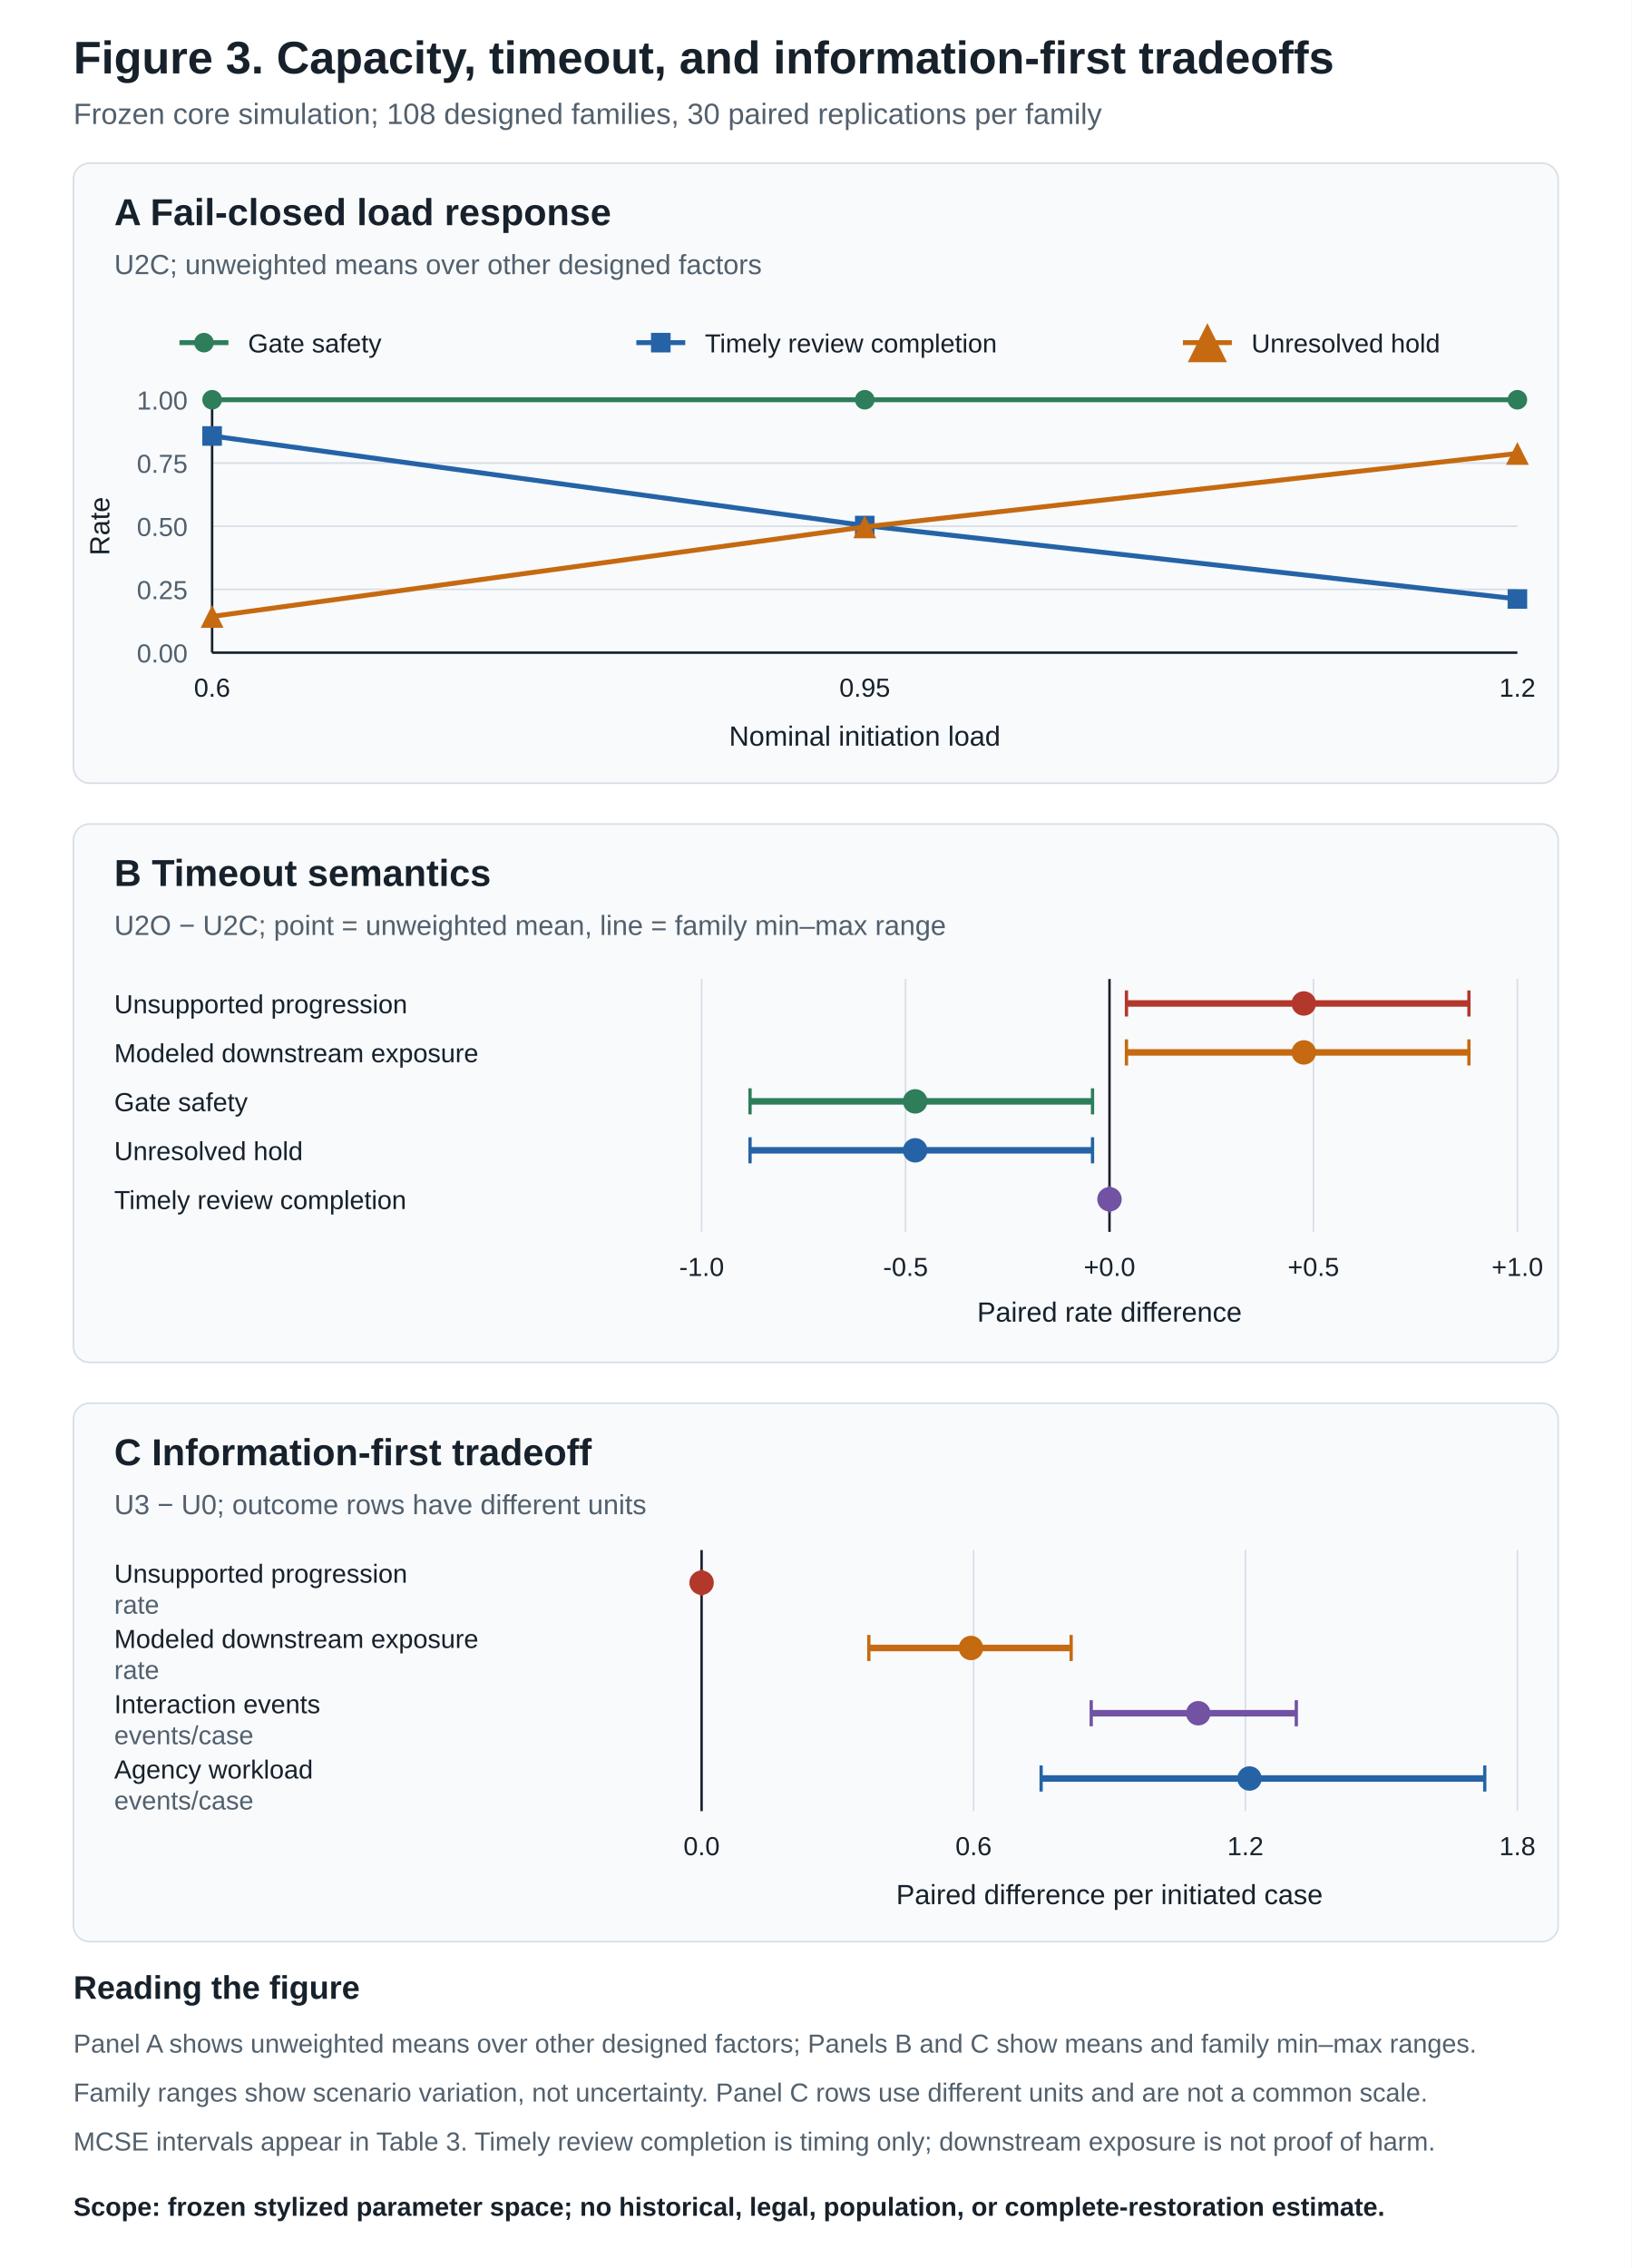
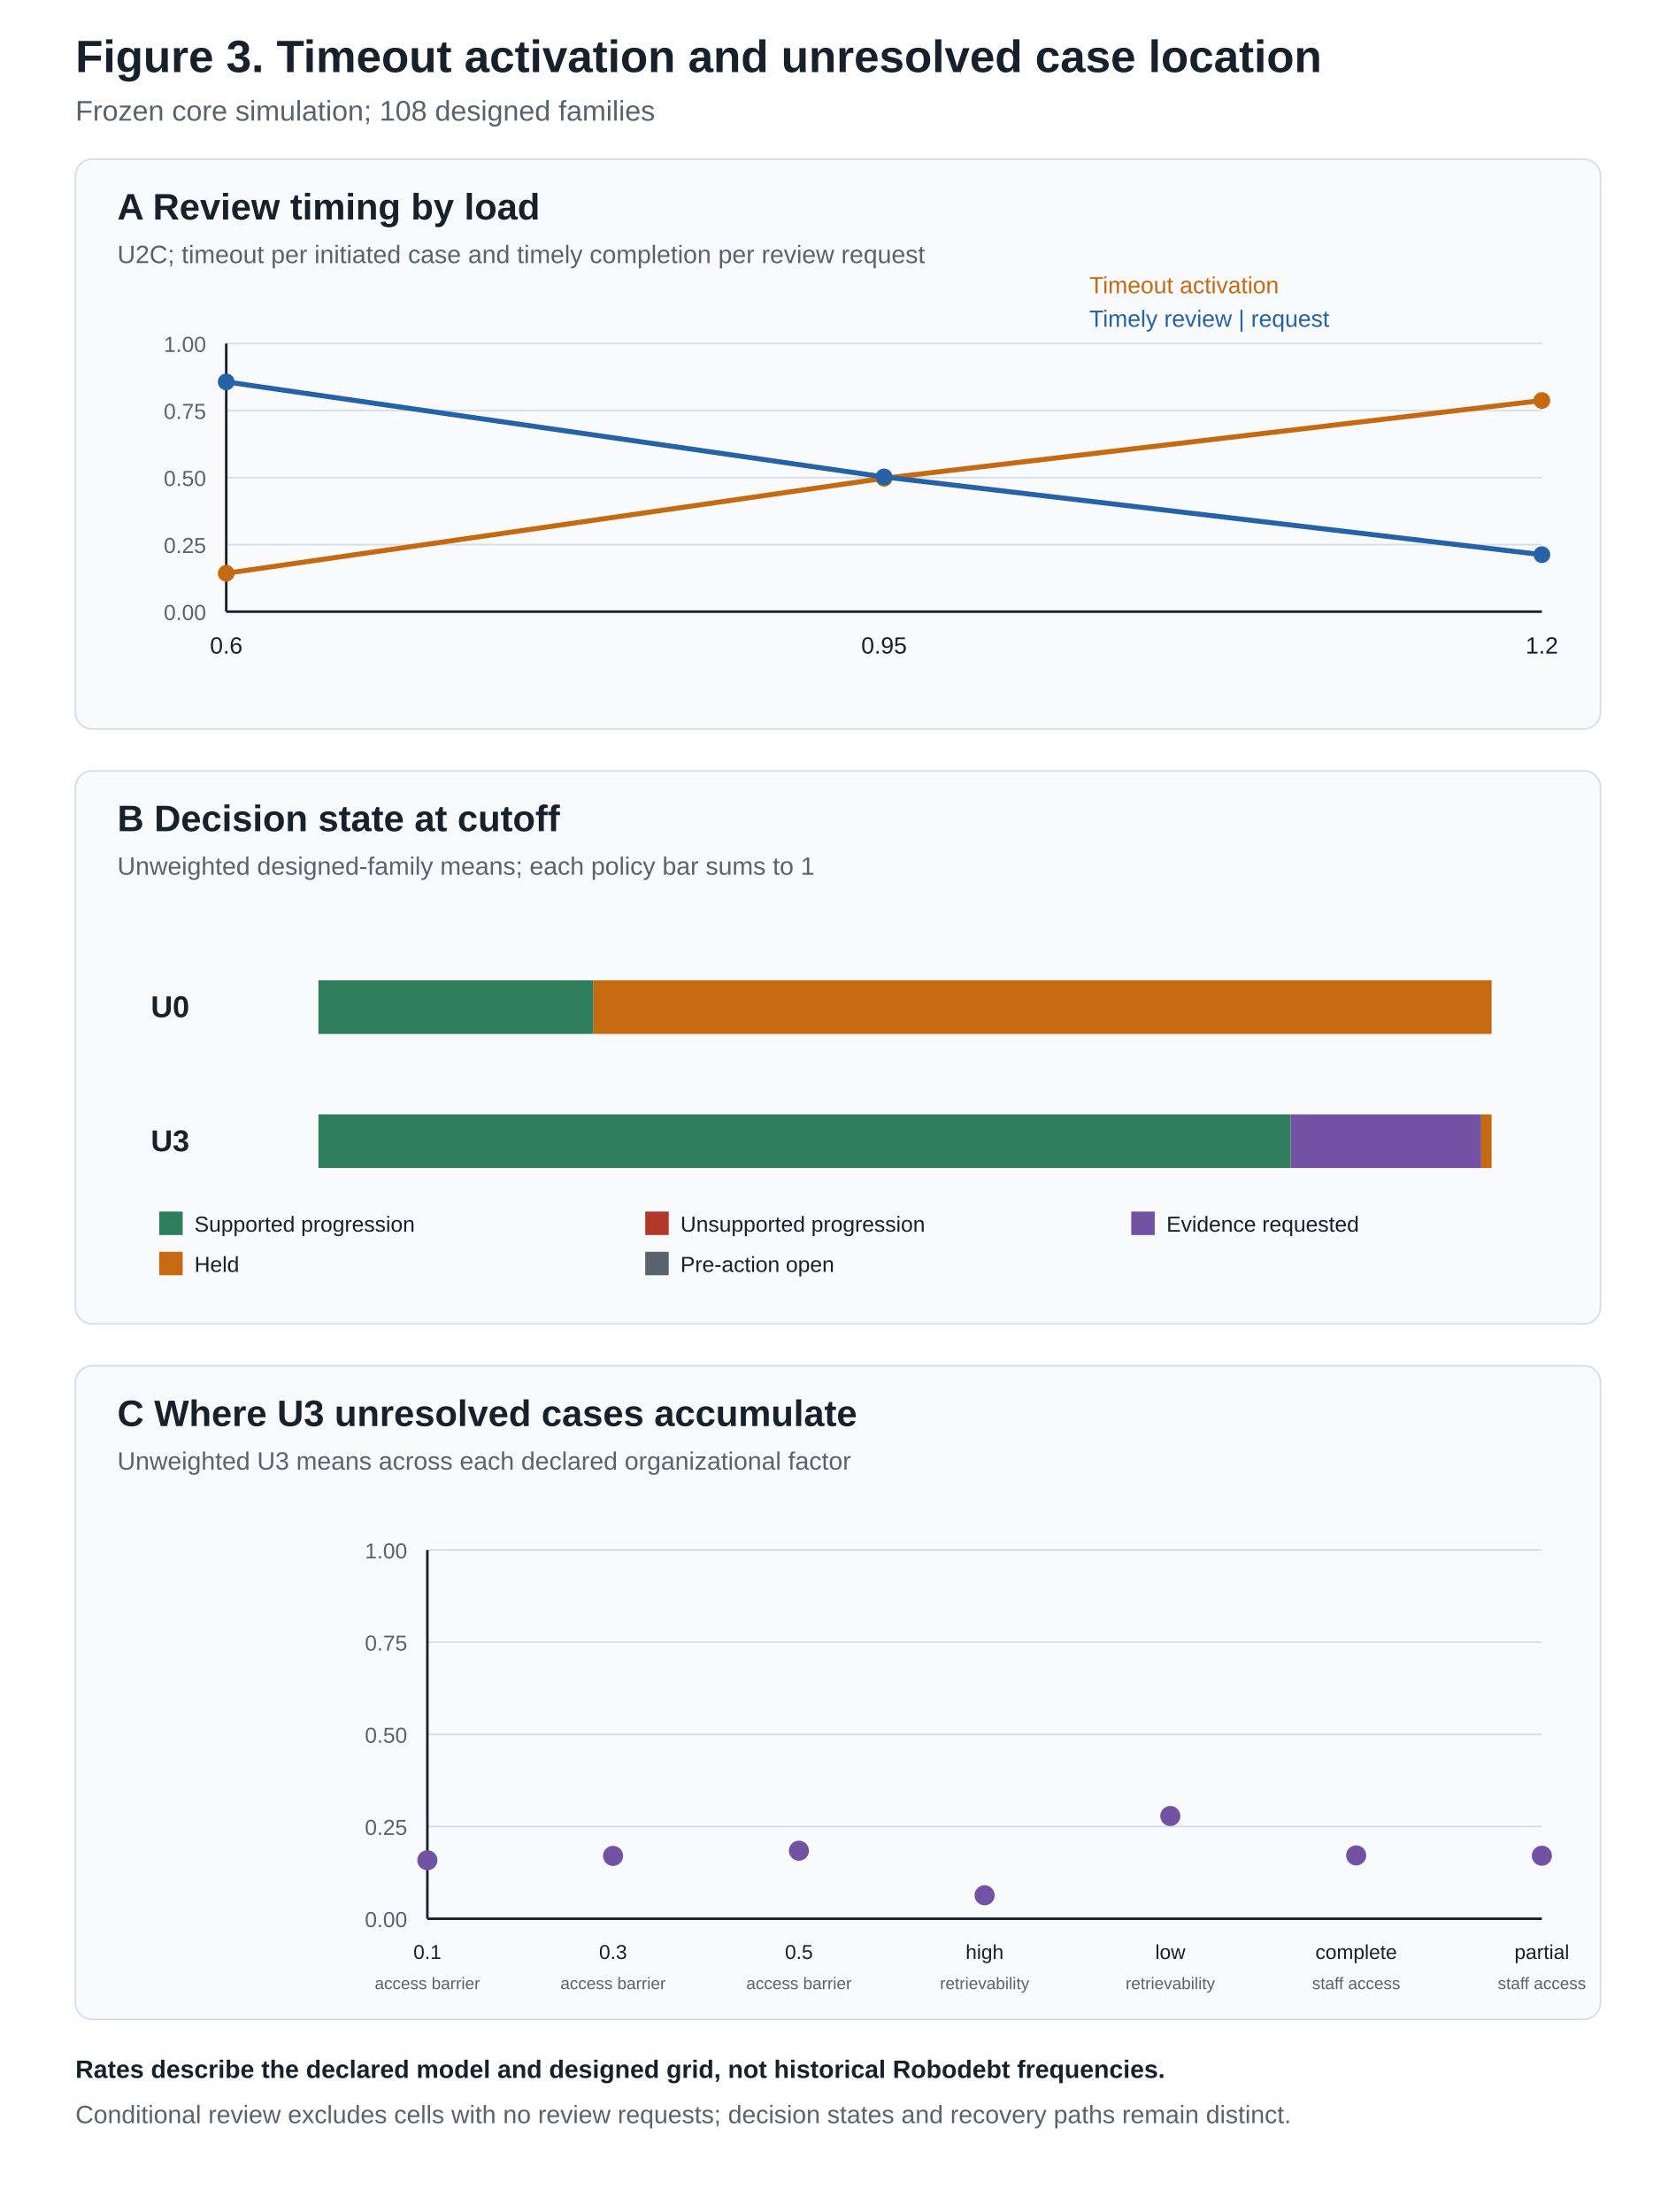
- <svg xmlns="http://www.w3.org/2000/svg" width="1000" height="1390" viewBox="0 0 1000 1390" role="img" aria-labelledby="title desc">
-   <rect x="0" y="0" width="1000" height="1390" fill="white" />
-   <text x="45.0" y="45.0" font-family="Arial, Helvetica, sans-serif" font-size="28" font-weight="700" text-anchor="start" fill="#17212B">Figure 3. Capacity, timeout, and information-first tradeoffs</text>
-   <text x="45.0" y="76.0" font-family="Arial, Helvetica, sans-serif" font-size="18" font-weight="400" text-anchor="start" fill="#52606D">Frozen core simulation; 108 designed families, 30 paired replications per family</text>
-   <rect x="45" y="100.0" width="910" height="380.0" rx="10" fill="#F8FAFC" stroke="#D8DEE6" />
-   <text x="70.0" y="138.0" font-family="Arial, Helvetica, sans-serif" font-size="23" font-weight="700" text-anchor="start" fill="#17212B">A  Fail-closed load response</text>
-   <text x="70.0" y="168.0" font-family="Arial, Helvetica, sans-serif" font-size="17" font-weight="400" text-anchor="start" fill="#52606D">U2C; unweighted means over other designed factors</text>
-   <line x1="130.0" y1="400.0" x2="930.0" y2="400.0" stroke="#D8DEE6" stroke-width="1.0" />
-   <text x="115.0" y="406.0" font-family="Arial, Helvetica, sans-serif" font-size="16" font-weight="400" text-anchor="end" fill="#52606D">0.00</text>
-   <line x1="130.0" y1="361.2" x2="930.0" y2="361.2" stroke="#D8DEE6" stroke-width="1.0" />
-   <text x="115.0" y="367.2" font-family="Arial, Helvetica, sans-serif" font-size="16" font-weight="400" text-anchor="end" fill="#52606D">0.25</text>
-   <line x1="130.0" y1="322.5" x2="930.0" y2="322.5" stroke="#D8DEE6" stroke-width="1.0" />
-   <text x="115.0" y="328.5" font-family="Arial, Helvetica, sans-serif" font-size="16" font-weight="400" text-anchor="end" fill="#52606D">0.50</text>
-   <line x1="130.0" y1="283.8" x2="930.0" y2="283.8" stroke="#D8DEE6" stroke-width="1.0" />
-   <text x="115.0" y="289.8" font-family="Arial, Helvetica, sans-serif" font-size="16" font-weight="400" text-anchor="end" fill="#52606D">0.75</text>
-   <line x1="130.0" y1="245.0" x2="930.0" y2="245.0" stroke="#D8DEE6" stroke-width="1.0" />
-   <text x="115.0" y="251.0" font-family="Arial, Helvetica, sans-serif" font-size="16" font-weight="400" text-anchor="end" fill="#52606D">1.00</text>
-   <line x1="130.0" y1="245.0" x2="130.0" y2="400.0" stroke="#17212B" stroke-width="1.5" />
-   <line x1="130.0" y1="400.0" x2="930.0" y2="400.0" stroke="#17212B" stroke-width="1.5" />
-   <text x="130.0" y="427.0" font-family="Arial, Helvetica, sans-serif" font-size="16" font-weight="400" text-anchor="middle" fill="#17212B">0.6</text>
-   <text x="530.0" y="427.0" font-family="Arial, Helvetica, sans-serif" font-size="16" font-weight="400" text-anchor="middle" fill="#17212B">0.95</text>
-   <text x="930.0" y="427.0" font-family="Arial, Helvetica, sans-serif" font-size="16" font-weight="400" text-anchor="middle" fill="#17212B">1.2</text>
-   <text x="530.0" y="457.0" font-family="Arial, Helvetica, sans-serif" font-size="17" font-weight="400" text-anchor="middle" fill="#17212B">Nominal initiation load</text>
-   <text x="67" y="322.5" font-family="Arial, Helvetica, sans-serif" font-size="17" text-anchor="middle" fill="#17212B" transform="rotate(-90 67 322.5)">Rate</text>
-   <polyline points="130.0,245.0 530.0,245.0 930.0,245.0" fill="none" stroke="#2E7D5B" stroke-width="3" />
-   <circle cx="130.0" cy="245.0" r="6.0" fill="#2E7D5B" />
-   <circle cx="530.0" cy="245.0" r="6.0" fill="#2E7D5B" />
-   <circle cx="930.0" cy="245.0" r="6.0" fill="#2E7D5B" />
-   <line x1="110.0" y1="210.0" x2="140.0" y2="210.0" stroke="#2E7D5B" stroke-width="3.0" />
-   <circle cx="125.0" cy="210.0" r="6.0" fill="#2E7D5B" />
-   <text x="152.0" y="216.0" font-family="Arial, Helvetica, sans-serif" font-size="16" font-weight="400" text-anchor="start" fill="#17212B">Gate safety</text>
-   <polyline points="130.0,267.2 530.0,322.1 930.0,367.1" fill="none" stroke="#2563A6" stroke-width="3" />
-   <rect x="124.0" y="261.2" width="12.0" height="12.0" fill="#2563A6" />
-   <rect x="524.0" y="316.1" width="12.0" height="12.0" fill="#2563A6" />
-   <rect x="924.0" y="361.1" width="12.0" height="12.0" fill="#2563A6" />
-   <line x1="390.0" y1="210.0" x2="420.0" y2="210.0" stroke="#2563A6" stroke-width="3.0" />
-   <rect x="399.0" y="204.0" width="12.0" height="12.0" fill="#2563A6" />
-   <text x="432.0" y="216.0" font-family="Arial, Helvetica, sans-serif" font-size="16" font-weight="400" text-anchor="start" fill="#17212B">Timely review completion</text>
-   <polyline points="130.0,377.8 530.0,322.9 930.0,277.9" fill="none" stroke="#C56A11" stroke-width="3" />
-   <polygon points="130.0,370.8 123.0,384.8 137.0,384.8" fill="#C56A11" />
-   <polygon points="530.0,315.9 523.0,329.9 537.0,329.9" fill="#C56A11" />
-   <polygon points="930.0,270.9 923.0,284.9 937.0,284.9" fill="#C56A11" />
-   <line x1="725.0" y1="210.0" x2="755.0" y2="210.0" stroke="#C56A11" stroke-width="3.0" />
-   <polygon points="740.0,198.0 728.0,222.0 752.0,222.0" fill="#C56A11" />
-   <text x="767.0" y="216.0" font-family="Arial, Helvetica, sans-serif" font-size="16" font-weight="400" text-anchor="start" fill="#17212B">Unresolved hold</text>
-   <rect x="45" y="505.0" width="910" height="330.0" rx="10" fill="#F8FAFC" stroke="#D8DEE6" />
-   <text x="70.0" y="543.0" font-family="Arial, Helvetica, sans-serif" font-size="23" font-weight="700" text-anchor="start" fill="#17212B">B  Timeout semantics</text>
-   <text x="70.0" y="573.0" font-family="Arial, Helvetica, sans-serif" font-size="17" font-weight="400" text-anchor="start" fill="#52606D">U2O − U2C; point = unweighted mean, line = family min–max range</text>
-   <line x1="430.0" y1="600.0" x2="430.0" y2="755.0" stroke="#D8DEE6" stroke-width="1.0" />
-   <text x="430.0" y="782.0" font-family="Arial, Helvetica, sans-serif" font-size="16" font-weight="400" text-anchor="middle" fill="#17212B">-1.0</text>
-   <line x1="555.0" y1="600.0" x2="555.0" y2="755.0" stroke="#D8DEE6" stroke-width="1.0" />
-   <text x="555.0" y="782.0" font-family="Arial, Helvetica, sans-serif" font-size="16" font-weight="400" text-anchor="middle" fill="#17212B">-0.5</text>
-   <line x1="680.0" y1="600.0" x2="680.0" y2="755.0" stroke="#17212B" stroke-width="1.5" />
-   <text x="680.0" y="782.0" font-family="Arial, Helvetica, sans-serif" font-size="16" font-weight="400" text-anchor="middle" fill="#17212B">+0.0</text>
-   <line x1="805.0" y1="600.0" x2="805.0" y2="755.0" stroke="#D8DEE6" stroke-width="1.0" />
-   <text x="805.0" y="782.0" font-family="Arial, Helvetica, sans-serif" font-size="16" font-weight="400" text-anchor="middle" fill="#17212B">+0.5</text>
-   <line x1="930.0" y1="600.0" x2="930.0" y2="755.0" stroke="#D8DEE6" stroke-width="1.0" />
-   <text x="930.0" y="782.0" font-family="Arial, Helvetica, sans-serif" font-size="16" font-weight="400" text-anchor="middle" fill="#17212B">+1.0</text>
-   <text x="680.0" y="810.0" font-family="Arial, Helvetica, sans-serif" font-size="17" font-weight="400" text-anchor="middle" fill="#17212B">Paired rate difference</text>
-   <text x="70.0" y="621.0" font-family="Arial, Helvetica, sans-serif" font-size="16" font-weight="400" text-anchor="start" fill="#17212B">Unsupported progression</text>
-   <line x1="690.4" y1="615.0" x2="900.3" y2="615.0" stroke="#B3382C" stroke-width="4.0" />
-   <line x1="690.4" y1="607.0" x2="690.4" y2="623.0" stroke="#B3382C" stroke-width="2.0" />
-   <line x1="900.3" y1="607.0" x2="900.3" y2="623.0" stroke="#B3382C" stroke-width="2.0" />
-   <circle cx="799.1" cy="615.0" r="7.5" fill="#B3382C" />
-   <text x="70.0" y="651.0" font-family="Arial, Helvetica, sans-serif" font-size="16" font-weight="400" text-anchor="start" fill="#17212B">Modeled downstream exposure</text>
-   <line x1="690.4" y1="645.0" x2="900.3" y2="645.0" stroke="#C56A11" stroke-width="4.0" />
-   <line x1="690.4" y1="637.0" x2="690.4" y2="653.0" stroke="#C56A11" stroke-width="2.0" />
-   <line x1="900.3" y1="637.0" x2="900.3" y2="653.0" stroke="#C56A11" stroke-width="2.0" />
-   <circle cx="799.1" cy="645.0" r="7.5" fill="#C56A11" />
-   <text x="70.0" y="681.0" font-family="Arial, Helvetica, sans-serif" font-size="16" font-weight="400" text-anchor="start" fill="#17212B">Gate safety</text>
-   <line x1="459.7" y1="675.0" x2="669.6" y2="675.0" stroke="#2E7D5B" stroke-width="4.0" />
-   <line x1="459.7" y1="667.0" x2="459.7" y2="683.0" stroke="#2E7D5B" stroke-width="2.0" />
-   <line x1="669.6" y1="667.0" x2="669.6" y2="683.0" stroke="#2E7D5B" stroke-width="2.0" />
-   <circle cx="560.9" cy="675.0" r="7.5" fill="#2E7D5B" />
-   <text x="70.0" y="711.0" font-family="Arial, Helvetica, sans-serif" font-size="16" font-weight="400" text-anchor="start" fill="#17212B">Unresolved hold</text>
-   <line x1="459.7" y1="705.0" x2="669.6" y2="705.0" stroke="#2563A6" stroke-width="4.0" />
-   <line x1="459.7" y1="697.0" x2="459.7" y2="713.0" stroke="#2563A6" stroke-width="2.0" />
-   <line x1="669.6" y1="697.0" x2="669.6" y2="713.0" stroke="#2563A6" stroke-width="2.0" />
-   <circle cx="560.9" cy="705.0" r="7.5" fill="#2563A6" />
-   <text x="70.0" y="741.0" font-family="Arial, Helvetica, sans-serif" font-size="16" font-weight="400" text-anchor="start" fill="#17212B">Timely review completion</text>
-   <line x1="680.0" y1="735.0" x2="680.0" y2="735.0" stroke="#7252A3" stroke-width="4.0" />
-   <line x1="680.0" y1="727.0" x2="680.0" y2="743.0" stroke="#7252A3" stroke-width="2.0" />
-   <line x1="680.0" y1="727.0" x2="680.0" y2="743.0" stroke="#7252A3" stroke-width="2.0" />
-   <circle cx="680.0" cy="735.0" r="7.5" fill="#7252A3" />
-   <rect x="45" y="860.0" width="910" height="330.0" rx="10" fill="#F8FAFC" stroke="#D8DEE6" />
-   <text x="70.0" y="898.0" font-family="Arial, Helvetica, sans-serif" font-size="23" font-weight="700" text-anchor="start" fill="#17212B">C  Information-first tradeoff</text>
-   <text x="70.0" y="928.0" font-family="Arial, Helvetica, sans-serif" font-size="17" font-weight="400" text-anchor="start" fill="#52606D">U3 − U0; outcome rows have different units</text>
-   <line x1="430.0" y1="950.0" x2="430.0" y2="1110.0" stroke="#17212B" stroke-width="1.5" />
-   <text x="430.0" y="1137.0" font-family="Arial, Helvetica, sans-serif" font-size="16" font-weight="400" text-anchor="middle" fill="#17212B">0.0</text>
-   <line x1="596.7" y1="950.0" x2="596.7" y2="1110.0" stroke="#D8DEE6" stroke-width="1.0" />
-   <text x="596.7" y="1137.0" font-family="Arial, Helvetica, sans-serif" font-size="16" font-weight="400" text-anchor="middle" fill="#17212B">0.6</text>
-   <line x1="763.3" y1="950.0" x2="763.3" y2="1110.0" stroke="#D8DEE6" stroke-width="1.0" />
-   <text x="763.3" y="1137.0" font-family="Arial, Helvetica, sans-serif" font-size="16" font-weight="400" text-anchor="middle" fill="#17212B">1.2</text>
-   <line x1="930.0" y1="950.0" x2="930.0" y2="1110.0" stroke="#D8DEE6" stroke-width="1.0" />
-   <text x="930.0" y="1137.0" font-family="Arial, Helvetica, sans-serif" font-size="16" font-weight="400" text-anchor="middle" fill="#17212B">1.8</text>
-   <text x="680.0" y="1167.0" font-family="Arial, Helvetica, sans-serif" font-size="17" font-weight="400" text-anchor="middle" fill="#17212B">Paired difference per initiated case</text>
-   <text x="70.0" y="970.0" font-family="Arial, Helvetica, sans-serif" font-size="16" font-weight="400" text-anchor="start" fill="#17212B">Unsupported progression</text>
-   <text x="70.0" y="989.0" font-family="Arial, Helvetica, sans-serif" font-size="16" font-weight="400" text-anchor="start" fill="#52606D">rate</text>
-   <line x1="430.0" y1="970.0" x2="430.0" y2="970.0" stroke="#B3382C" stroke-width="4.0" />
-   <line x1="430.0" y1="962.0" x2="430.0" y2="978.0" stroke="#B3382C" stroke-width="2.0" />
-   <line x1="430.0" y1="962.0" x2="430.0" y2="978.0" stroke="#B3382C" stroke-width="2.0" />
-   <circle cx="430.0" cy="970.0" r="7.5" fill="#B3382C" />
-   <text x="70.0" y="1010.0" font-family="Arial, Helvetica, sans-serif" font-size="16" font-weight="400" text-anchor="start" fill="#17212B">Modeled downstream exposure</text>
-   <text x="70.0" y="1029.0" font-family="Arial, Helvetica, sans-serif" font-size="16" font-weight="400" text-anchor="start" fill="#52606D">rate</text>
-   <line x1="532.5" y1="1010.0" x2="656.5" y2="1010.0" stroke="#C56A11" stroke-width="4.0" />
-   <line x1="532.5" y1="1002.0" x2="532.5" y2="1018.0" stroke="#C56A11" stroke-width="2.0" />
-   <line x1="656.5" y1="1002.0" x2="656.5" y2="1018.0" stroke="#C56A11" stroke-width="2.0" />
-   <circle cx="595.1" cy="1010.0" r="7.5" fill="#C56A11" />
-   <text x="70.0" y="1050.0" font-family="Arial, Helvetica, sans-serif" font-size="16" font-weight="400" text-anchor="start" fill="#17212B">Interaction events</text>
-   <text x="70.0" y="1069.0" font-family="Arial, Helvetica, sans-serif" font-size="16" font-weight="400" text-anchor="start" fill="#52606D">events/case</text>
-   <line x1="668.8" y1="1050.0" x2="794.5" y2="1050.0" stroke="#7252A3" stroke-width="4.0" />
-   <line x1="668.8" y1="1042.0" x2="668.8" y2="1058.0" stroke="#7252A3" stroke-width="2.0" />
-   <line x1="794.5" y1="1042.0" x2="794.5" y2="1058.0" stroke="#7252A3" stroke-width="2.0" />
-   <circle cx="734.4" cy="1050.0" r="7.5" fill="#7252A3" />
-   <text x="70.0" y="1090.0" font-family="Arial, Helvetica, sans-serif" font-size="16" font-weight="400" text-anchor="start" fill="#17212B">Agency workload</text>
-   <text x="70.0" y="1109.0" font-family="Arial, Helvetica, sans-serif" font-size="16" font-weight="400" text-anchor="start" fill="#52606D">events/case</text>
-   <line x1="638.1" y1="1090.0" x2="910.0" y2="1090.0" stroke="#2563A6" stroke-width="4.0" />
-   <line x1="638.1" y1="1082.0" x2="638.1" y2="1098.0" stroke="#2563A6" stroke-width="2.0" />
-   <line x1="910.0" y1="1082.0" x2="910.0" y2="1098.0" stroke="#2563A6" stroke-width="2.0" />
-   <circle cx="765.8" cy="1090.0" r="7.5" fill="#2563A6" />
-   <text x="45.0" y="1225.0" font-family="Arial, Helvetica, sans-serif" font-size="20" font-weight="700" text-anchor="start" fill="#17212B">Reading the figure</text>
-   <text x="45.0" y="1258.0" font-family="Arial, Helvetica, sans-serif" font-size="16" font-weight="400" text-anchor="start" fill="#52606D">Panel A shows unweighted means over other designed factors; Panels B and C show means and family min–max ranges.</text>
-   <text x="45.0" y="1288.0" font-family="Arial, Helvetica, sans-serif" font-size="16" font-weight="400" text-anchor="start" fill="#52606D">Family ranges show scenario variation, not uncertainty. Panel C rows use different units and are not a common scale.</text>
-   <text x="45.0" y="1318.0" font-family="Arial, Helvetica, sans-serif" font-size="16" font-weight="400" text-anchor="start" fill="#52606D">MCSE intervals appear in Table 3. Timely review completion is timing only; downstream exposure is not proof of harm.</text>
-   <text x="45.0" y="1358.0" font-family="Arial, Helvetica, sans-serif" font-size="16" font-weight="700" text-anchor="start" fill="#17212B">Scope: frozen stylized parameter space; no historical, legal, population, or complete-restoration estimate.</text>
+ <svg xmlns="http://www.w3.org/2000/svg" width="1000" height="1320" viewBox="0 0 1000 1320" role="img">
+   <rect width="1000" height="1320" fill="white" />
+   <text x="45.0" y="43.0" font-family="Arial, Helvetica, sans-serif" font-size="27" font-weight="700" text-anchor="start" fill="#17212B">Figure 3. Timeout activation and unresolved case location</text>
+   <text x="45.0" y="72.0" font-family="Arial, Helvetica, sans-serif" font-size="17" font-weight="400" text-anchor="start" fill="#59636E">Frozen core simulation; 108 designed families</text>
+   <rect x="45" y="95.0" width="910" height="340.0" rx="10" fill="#F8FAFC" stroke="#D8DEE6" />
+   <text x="70.0" y="131.0" font-family="Arial, Helvetica, sans-serif" font-size="22" font-weight="700" text-anchor="start" fill="#17212B">A  Review timing by load</text>
+   <text x="70.0" y="157.0" font-family="Arial, Helvetica, sans-serif" font-size="15" font-weight="400" text-anchor="start" fill="#59636E">U2C; timeout per initiated case and timely completion per review request</text>
+   <line x1="135.0" y1="365.0" x2="920.0" y2="365.0" stroke="#D8DEE6" stroke-width="1.0" />
+   <text x="123.0" y="370.0" font-family="Arial, Helvetica, sans-serif" font-size="13" font-weight="400" text-anchor="end" fill="#59636E">0.00</text>
+   <line x1="135.0" y1="325.0" x2="920.0" y2="325.0" stroke="#D8DEE6" stroke-width="1.0" />
+   <text x="123.0" y="330.0" font-family="Arial, Helvetica, sans-serif" font-size="13" font-weight="400" text-anchor="end" fill="#59636E">0.25</text>
+   <line x1="135.0" y1="285.0" x2="920.0" y2="285.0" stroke="#D8DEE6" stroke-width="1.0" />
+   <text x="123.0" y="290.0" font-family="Arial, Helvetica, sans-serif" font-size="13" font-weight="400" text-anchor="end" fill="#59636E">0.50</text>
+   <line x1="135.0" y1="245.0" x2="920.0" y2="245.0" stroke="#D8DEE6" stroke-width="1.0" />
+   <text x="123.0" y="250.0" font-family="Arial, Helvetica, sans-serif" font-size="13" font-weight="400" text-anchor="end" fill="#59636E">0.75</text>
+   <line x1="135.0" y1="205.0" x2="920.0" y2="205.0" stroke="#D8DEE6" stroke-width="1.0" />
+   <text x="123.0" y="210.0" font-family="Arial, Helvetica, sans-serif" font-size="13" font-weight="400" text-anchor="end" fill="#59636E">1.00</text>
+   <line x1="135.0" y1="205.0" x2="135.0" y2="365.0" stroke="#17212B" stroke-width="1.5" />
+   <line x1="135.0" y1="365.0" x2="920.0" y2="365.0" stroke="#17212B" stroke-width="1.5" />
+   <text x="135.0" y="390.0" font-family="Arial, Helvetica, sans-serif" font-size="14" font-weight="400" text-anchor="middle" fill="#17212B">0.6</text>
+   <text x="527.5" y="390.0" font-family="Arial, Helvetica, sans-serif" font-size="14" font-weight="400" text-anchor="middle" fill="#17212B">0.95</text>
+   <text x="920.0" y="390.0" font-family="Arial, Helvetica, sans-serif" font-size="14" font-weight="400" text-anchor="middle" fill="#17212B">1.2</text>
+   <polyline points="135.0,342.1 527.5,285.4 920.0,239.0" fill="none" stroke="#C56A11" stroke-width="3" />
+   <circle cx="135.0" cy="342.1" r="5" fill="#C56A11" />
+   <circle cx="527.5" cy="285.4" r="5" fill="#C56A11" />
+   <circle cx="920.0" cy="239.0" r="5" fill="#C56A11" />
+   <text x="650.0" y="175.0" font-family="Arial, Helvetica, sans-serif" font-size="14" font-weight="400" text-anchor="start" fill="#C56A11">Timeout activation</text>
+   <polyline points="135.0,227.9 527.5,284.6 920.0,331.0" fill="none" stroke="#2563A6" stroke-width="3" />
+   <circle cx="135.0" cy="227.9" r="5" fill="#2563A6" />
+   <circle cx="527.5" cy="284.6" r="5" fill="#2563A6" />
+   <circle cx="920.0" cy="331.0" r="5" fill="#2563A6" />
+   <text x="650.0" y="195.0" font-family="Arial, Helvetica, sans-serif" font-size="14" font-weight="400" text-anchor="start" fill="#2563A6">Timely review | request</text>
+   <rect x="45" y="460.0" width="910" height="330.0" rx="10" fill="#F8FAFC" stroke="#D8DEE6" />
+   <text x="70.0" y="496.0" font-family="Arial, Helvetica, sans-serif" font-size="22" font-weight="700" text-anchor="start" fill="#17212B">B  Decision state at cutoff</text>
+   <text x="70.0" y="522.0" font-family="Arial, Helvetica, sans-serif" font-size="15" font-weight="400" text-anchor="start" fill="#59636E">Unweighted designed-family means; each policy bar sums to 1</text>
+   <text x="90.0" y="607.0" font-family="Arial, Helvetica, sans-serif" font-size="18" font-weight="700" text-anchor="start" fill="#17212B">U0</text>
+   <rect x="190.0" y="585.0" width="164.1" height="32" fill="#2E7D5B" />
+   <rect x="354.1" y="585.0" width="0.0" height="32" fill="#B3382C" />
+   <rect x="354.1" y="585.0" width="0.0" height="32" fill="#7252A3" />
+   <rect x="354.1" y="585.0" width="535.9" height="32" fill="#C56A11" />
+   <rect x="890.0" y="585.0" width="0.0" height="32" fill="#59636E" />
+   <text x="90.0" y="687.0" font-family="Arial, Helvetica, sans-serif" font-size="18" font-weight="700" text-anchor="start" fill="#17212B">U3</text>
+   <rect x="190.0" y="665.0" width="580.1" height="32" fill="#2E7D5B" />
+   <rect x="770.1" y="665.0" width="0.0" height="32" fill="#B3382C" />
+   <rect x="770.1" y="665.0" width="113.7" height="32" fill="#7252A3" />
+   <rect x="883.8" y="665.0" width="6.2" height="32" fill="#C56A11" />
+   <rect x="890.0" y="665.0" width="0.0" height="32" fill="#59636E" />
+   <rect x="95.0" y="723.0" width="14" height="14" fill="#2E7D5B" />
+   <text x="116.0" y="735.0" font-family="Arial, Helvetica, sans-serif" font-size="13" font-weight="400" text-anchor="start" fill="#17212B">Supported progression</text>
+   <rect x="385.0" y="723.0" width="14" height="14" fill="#B3382C" />
+   <text x="406.0" y="735.0" font-family="Arial, Helvetica, sans-serif" font-size="13" font-weight="400" text-anchor="start" fill="#17212B">Unsupported progression</text>
+   <rect x="675.0" y="723.0" width="14" height="14" fill="#7252A3" />
+   <text x="696.0" y="735.0" font-family="Arial, Helvetica, sans-serif" font-size="13" font-weight="400" text-anchor="start" fill="#17212B">Evidence requested</text>
+   <rect x="95.0" y="747.0" width="14" height="14" fill="#C56A11" />
+   <text x="116.0" y="759.0" font-family="Arial, Helvetica, sans-serif" font-size="13" font-weight="400" text-anchor="start" fill="#17212B">Held</text>
+   <rect x="385.0" y="747.0" width="14" height="14" fill="#59636E" />
+   <text x="406.0" y="759.0" font-family="Arial, Helvetica, sans-serif" font-size="13" font-weight="400" text-anchor="start" fill="#17212B">Pre-action open</text>
+   <rect x="45" y="815.0" width="910" height="390.0" rx="10" fill="#F8FAFC" stroke="#D8DEE6" />
+   <text x="70.0" y="851.0" font-family="Arial, Helvetica, sans-serif" font-size="22" font-weight="700" text-anchor="start" fill="#17212B">C  Where U3 unresolved cases accumulate</text>
+   <text x="70.0" y="877.0" font-family="Arial, Helvetica, sans-serif" font-size="15" font-weight="400" text-anchor="start" fill="#59636E">Unweighted U3 means across each declared organizational factor</text>
+   <line x1="255.0" y1="1145.0" x2="920.0" y2="1145.0" stroke="#D8DEE6" stroke-width="1.0" />
+   <text x="243.0" y="1150.0" font-family="Arial, Helvetica, sans-serif" font-size="13" font-weight="400" text-anchor="end" fill="#59636E">0.00</text>
+   <line x1="255.0" y1="1090.0" x2="920.0" y2="1090.0" stroke="#D8DEE6" stroke-width="1.0" />
+   <text x="243.0" y="1095.0" font-family="Arial, Helvetica, sans-serif" font-size="13" font-weight="400" text-anchor="end" fill="#59636E">0.25</text>
+   <line x1="255.0" y1="1035.0" x2="920.0" y2="1035.0" stroke="#D8DEE6" stroke-width="1.0" />
+   <text x="243.0" y="1040.0" font-family="Arial, Helvetica, sans-serif" font-size="13" font-weight="400" text-anchor="end" fill="#59636E">0.50</text>
+   <line x1="255.0" y1="980.0" x2="920.0" y2="980.0" stroke="#D8DEE6" stroke-width="1.0" />
+   <text x="243.0" y="985.0" font-family="Arial, Helvetica, sans-serif" font-size="13" font-weight="400" text-anchor="end" fill="#59636E">0.75</text>
+   <line x1="255.0" y1="925.0" x2="920.0" y2="925.0" stroke="#D8DEE6" stroke-width="1.0" />
+   <text x="243.0" y="930.0" font-family="Arial, Helvetica, sans-serif" font-size="13" font-weight="400" text-anchor="end" fill="#59636E">1.00</text>
+   <line x1="255.0" y1="925.0" x2="255.0" y2="1145.0" stroke="#17212B" stroke-width="1.5" />
+   <line x1="255.0" y1="1145.0" x2="920.0" y2="1145.0" stroke="#17212B" stroke-width="1.5" />
+   <circle cx="255.0" cy="1110.1" r="6" fill="#7252A3" />
+   <text x="255.0" y="1169.0" font-family="Arial, Helvetica, sans-serif" font-size="12" font-weight="400" text-anchor="middle" fill="#17212B">0.1</text>
+   <text x="255.0" y="1187.0" font-family="Arial, Helvetica, sans-serif" font-size="10" font-weight="400" text-anchor="middle" fill="#59636E">access barrier</text>
+   <circle cx="365.8" cy="1107.5" r="6" fill="#7252A3" />
+   <text x="365.8" y="1169.0" font-family="Arial, Helvetica, sans-serif" font-size="12" font-weight="400" text-anchor="middle" fill="#17212B">0.3</text>
+   <text x="365.8" y="1187.0" font-family="Arial, Helvetica, sans-serif" font-size="10" font-weight="400" text-anchor="middle" fill="#59636E">access barrier</text>
+   <circle cx="476.7" cy="1104.4" r="6" fill="#7252A3" />
+   <text x="476.7" y="1169.0" font-family="Arial, Helvetica, sans-serif" font-size="12" font-weight="400" text-anchor="middle" fill="#17212B">0.5</text>
+   <text x="476.7" y="1187.0" font-family="Arial, Helvetica, sans-serif" font-size="10" font-weight="400" text-anchor="middle" fill="#59636E">access barrier</text>
+   <circle cx="587.5" cy="1131.0" r="6" fill="#7252A3" />
+   <text x="587.5" y="1169.0" font-family="Arial, Helvetica, sans-serif" font-size="12" font-weight="400" text-anchor="middle" fill="#17212B">high</text>
+   <text x="587.5" y="1187.0" font-family="Arial, Helvetica, sans-serif" font-size="10" font-weight="400" text-anchor="middle" fill="#59636E">retrievability</text>
+   <circle cx="698.3" cy="1083.7" r="6" fill="#7252A3" />
+   <text x="698.3" y="1169.0" font-family="Arial, Helvetica, sans-serif" font-size="12" font-weight="400" text-anchor="middle" fill="#17212B">low</text>
+   <text x="698.3" y="1187.0" font-family="Arial, Helvetica, sans-serif" font-size="10" font-weight="400" text-anchor="middle" fill="#59636E">retrievability</text>
+   <circle cx="809.2" cy="1107.2" r="6" fill="#7252A3" />
+   <text x="809.2" y="1169.0" font-family="Arial, Helvetica, sans-serif" font-size="12" font-weight="400" text-anchor="middle" fill="#17212B">complete</text>
+   <text x="809.2" y="1187.0" font-family="Arial, Helvetica, sans-serif" font-size="10" font-weight="400" text-anchor="middle" fill="#59636E">staff access</text>
+   <circle cx="920.0" cy="1107.4" r="6" fill="#7252A3" />
+   <text x="920.0" y="1169.0" font-family="Arial, Helvetica, sans-serif" font-size="12" font-weight="400" text-anchor="middle" fill="#17212B">partial</text>
+   <text x="920.0" y="1187.0" font-family="Arial, Helvetica, sans-serif" font-size="10" font-weight="400" text-anchor="middle" fill="#59636E">staff access</text>
+   <text x="45.0" y="1240.0" font-family="Arial, Helvetica, sans-serif" font-size="15" font-weight="700" text-anchor="start" fill="#17212B">Rates describe the declared model and designed grid, not historical Robodebt frequencies.</text>
+   <text x="45.0" y="1267.0" font-family="Arial, Helvetica, sans-serif" font-size="15" font-weight="400" text-anchor="start" fill="#59636E">Conditional review excludes cells with no review requests; decision states and recovery paths remain distinct.</text>
</svg>
